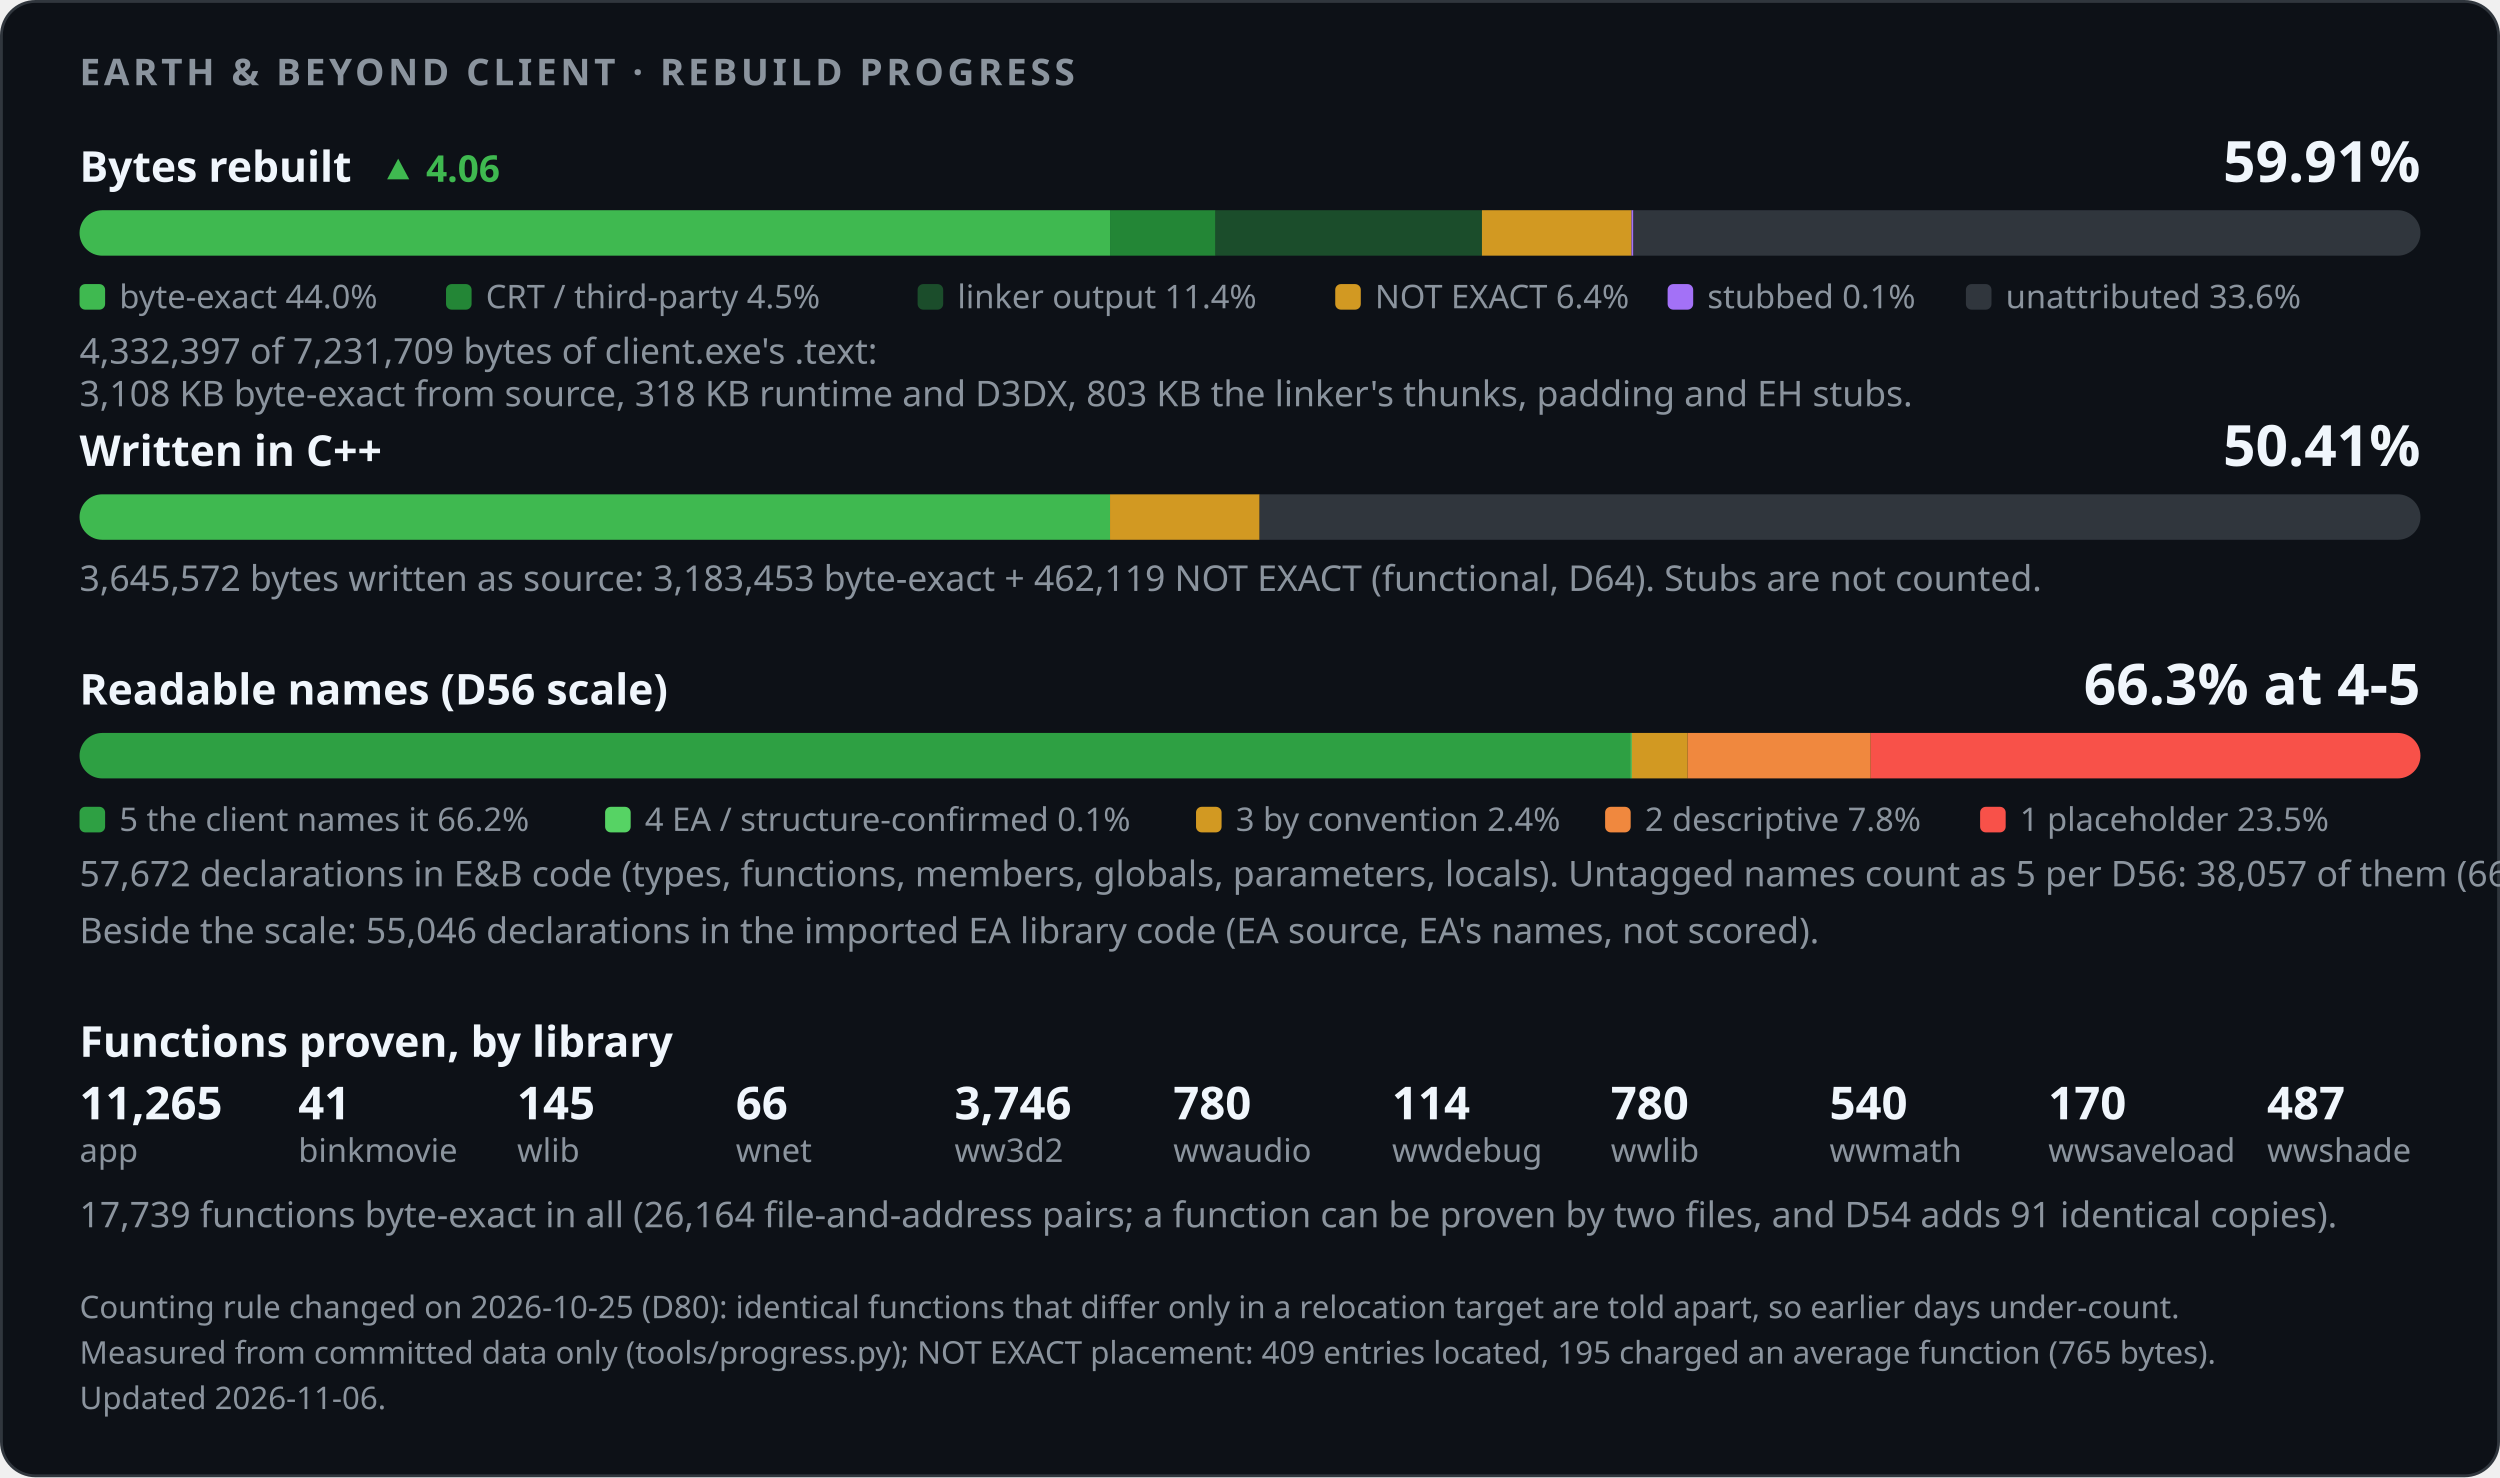
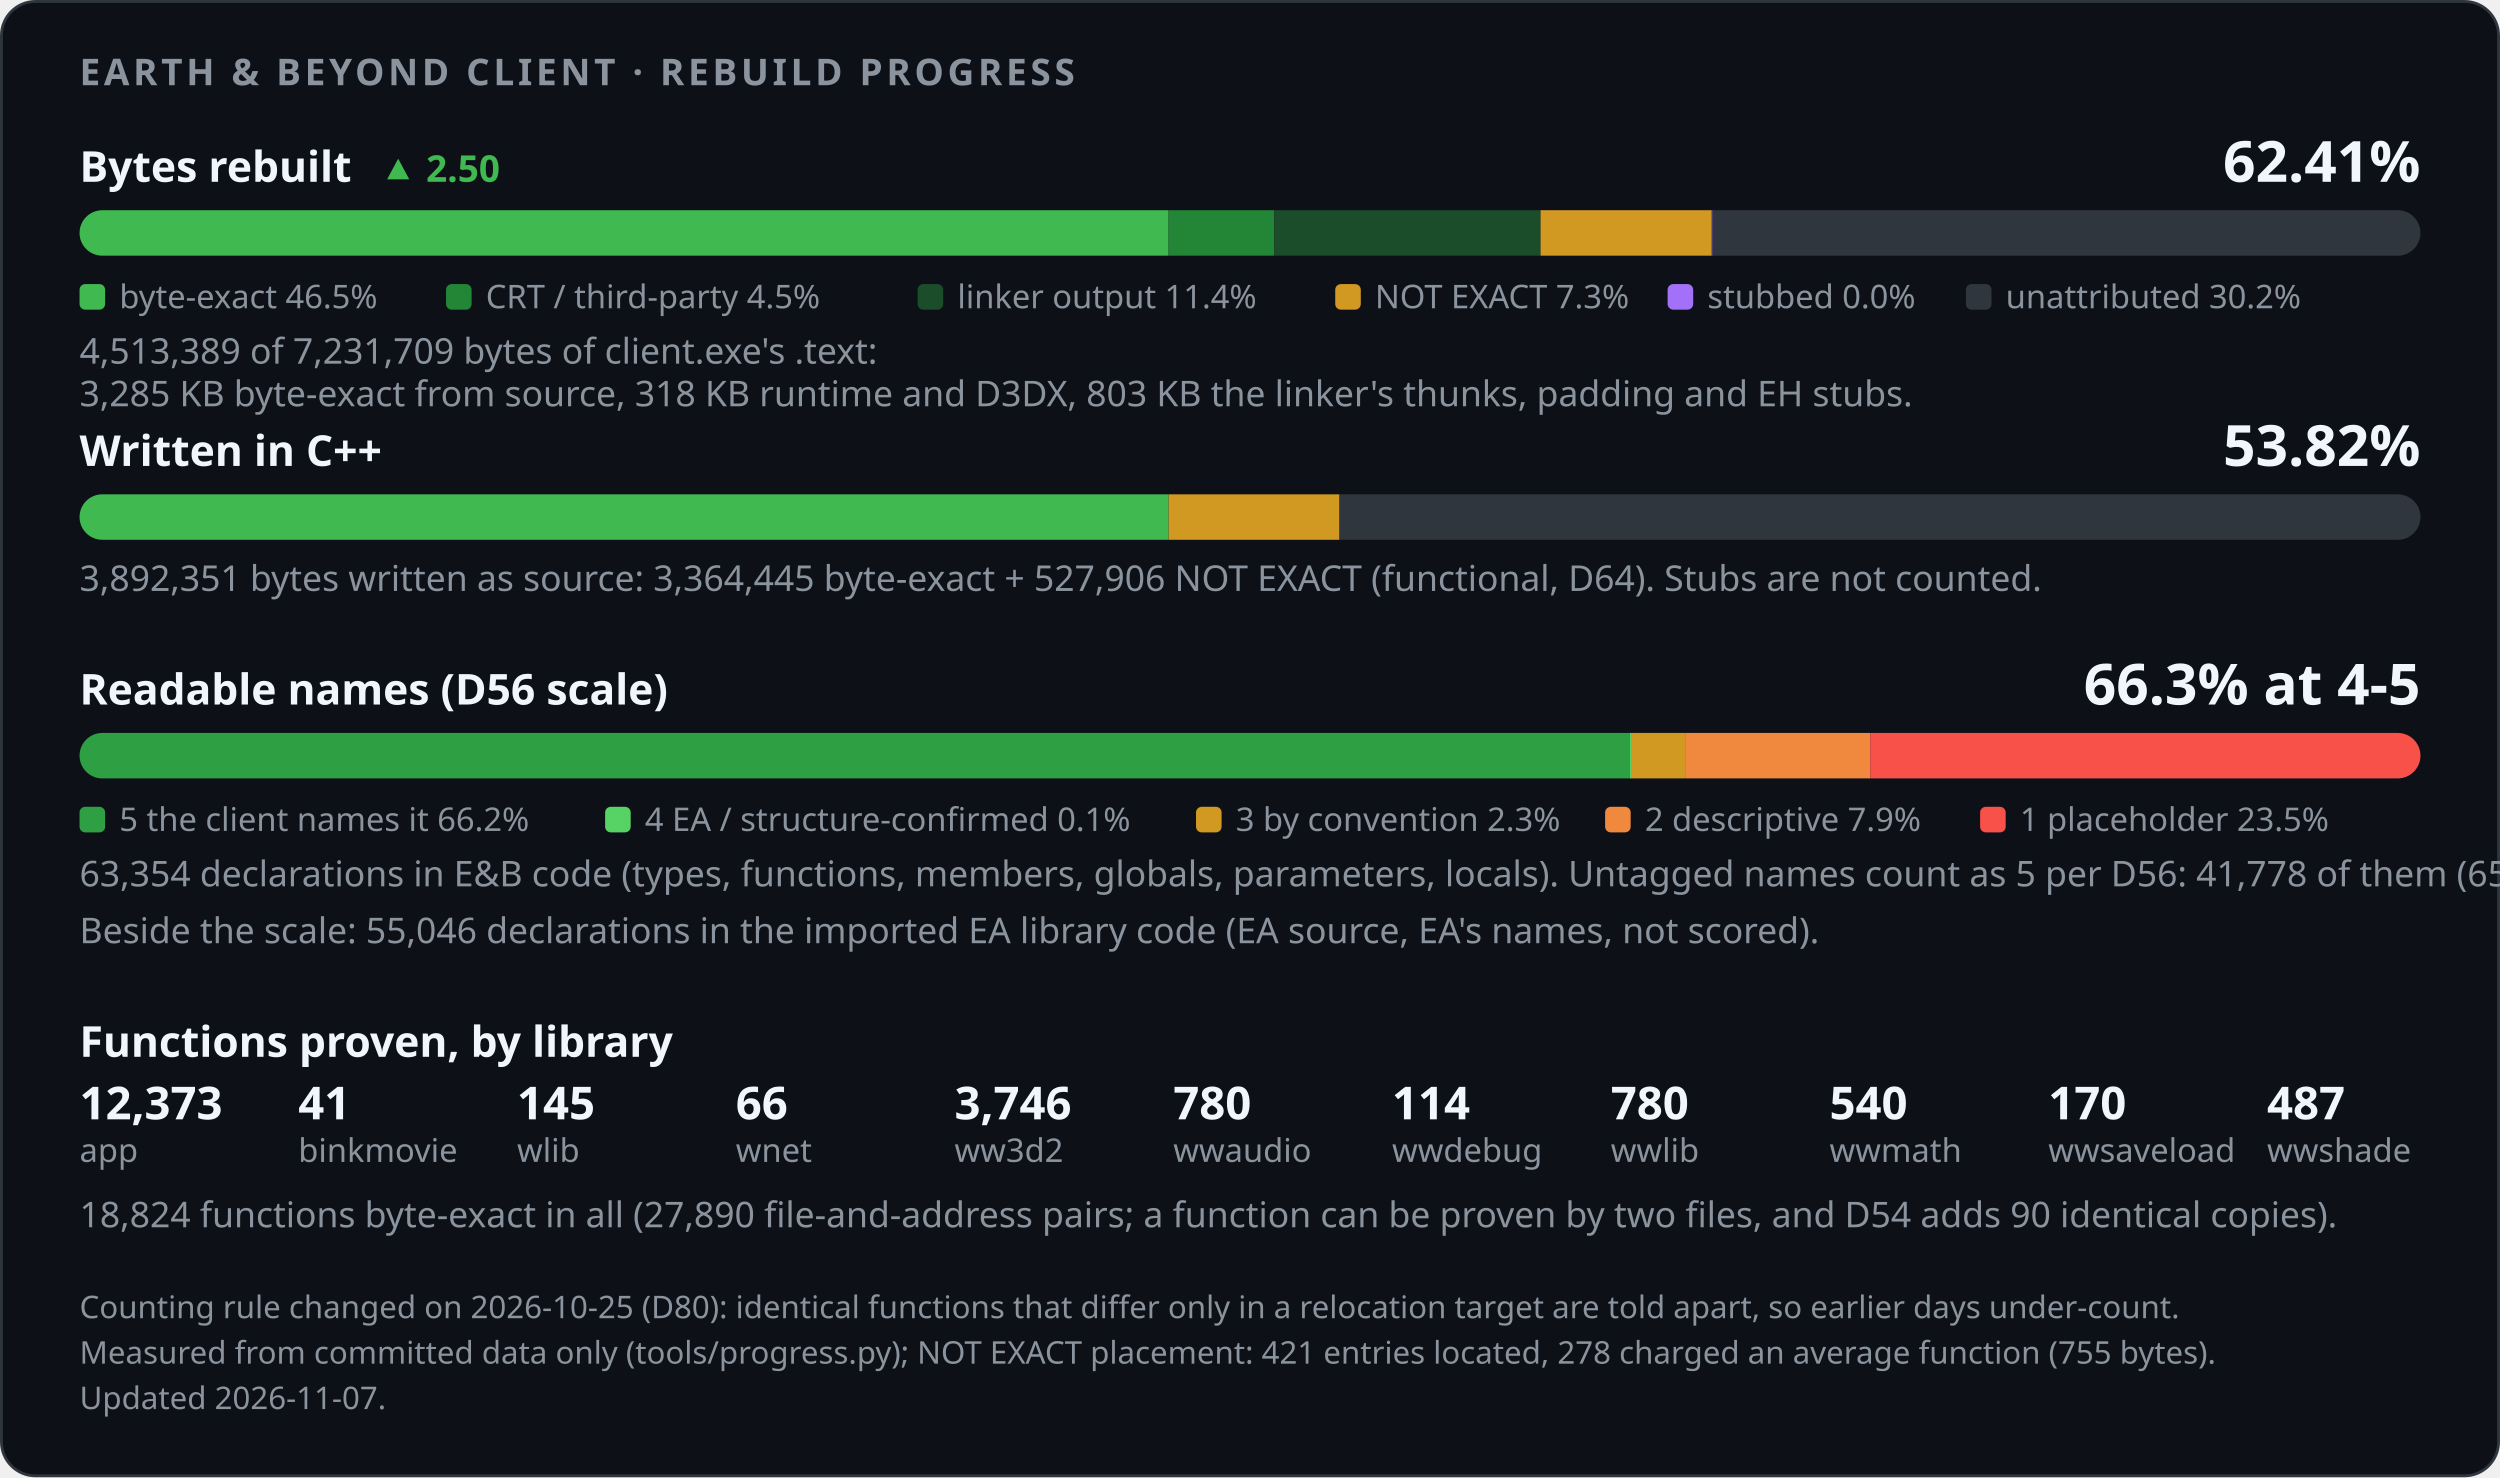
<svg xmlns="http://www.w3.org/2000/svg" width="880" height="520" viewBox="0 0 880 520" role="img" aria-labelledby="title desc">
  <style>
    .card { fill: #0d1117; stroke: #30363d; } .strong { fill: #f0f6fc; } .muted { fill: #8b949e; }
    .grid { stroke: #30363d; } .up { fill: #3fb950; } .down { fill: #f85149; }
    .s-exact { fill: #3fb950; } .s-notexact { fill: #d29922; } .s-stub { fill: #a371f7; }
    .s-third { fill: #238636; } .s-linker { fill: #1b4d2b; } .s-unattr { fill: #30363d; }
    .l-exact { stroke: #3fb950; } .l-written { stroke: #58a6ff; }
    @media (prefers-color-scheme: light) {
      .card { fill: #ffffff; stroke: #d0d7de; } .strong { fill: #1f2328; } .muted { fill: #59636e; }
      .grid { stroke: #d0d7de; } .up { fill: #1a7f37; } .down { fill: #cf222e; }
      .s-exact { fill: #1a7f37; } .s-third { fill: #4ac26b; } .s-linker { fill: #aceebb; } .s-unattr { fill: #d0d7de; }
      .l-exact { stroke: #1a7f37; } .l-written { stroke: #0969da; }
    }
  </style>
  <rect class="card" x="0.5" y="0.5" width="879" height="519" rx="12" />
  <g font-family="-apple-system,BlinkMacSystemFont,'Segoe UI','Noto Sans',Helvetica,Arial,sans-serif">
    <text x="28" y="30" class="muted" font-size="13" font-weight="600" letter-spacing="1.3">EARTH &amp; BEYOND CLIENT · REBUILD PROGRESS</text>
-     <text x="28" y="64" class="strong" font-size="15" font-weight="600">Bytes rebuilt<tspan class="up" dx="10" font-size="13" font-weight="600">▲ 4.06</tspan>
+     <text x="28" y="64" class="strong" font-size="15" font-weight="600">Bytes rebuilt<tspan class="up" dx="10" font-size="13" font-weight="600">▲ 2.50</tspan>
    </text>
-     <text x="852" y="64" class="strong" font-size="20" font-weight="700" text-anchor="end">59.91%</text>
+     <text x="852" y="64" class="strong" font-size="20" font-weight="700" text-anchor="end">62.41%</text>
    <clipPath id="clip74">
      <rect x="28" y="74" width="824" height="16" rx="8.0" />
    </clipPath>
    <g clip-path="url(#clip74)">
-       <rect x="28.00" y="74" width="362.73" height="16" class="s-exact" />
-       <rect x="390.73" y="74" width="37.17" height="16" class="s-third" />
-       <rect x="427.90" y="74" width="93.74" height="16" class="s-linker" />
-       <rect x="521.64" y="74" width="52.66" height="16" class="s-notexact" />
-       <rect x="574.30" y="74" width="0.68" height="16" class="s-stub" />
-       <rect x="574.98" y="74" width="277.02" height="16" class="s-unattr" />
+       <rect x="28.00" y="74" width="383.35" height="16" class="s-exact" />
+       <rect x="411.35" y="74" width="37.17" height="16" class="s-third" />
+       <rect x="448.53" y="74" width="93.74" height="16" class="s-linker" />
+       <rect x="542.27" y="74" width="60.15" height="16" class="s-notexact" />
+       <rect x="602.42" y="74" width="0.40" height="16" class="s-stub" />
+       <rect x="602.82" y="74" width="249.18" height="16" class="s-unattr" />
    </g>
    <rect x="28" y="100" width="9" height="9" rx="2" class="s-exact" />
-     <text x="42" y="108.5" class="muted" font-size="11.5">byte-exact 44.0%</text>
+     <text x="42" y="108.5" class="muted" font-size="11.5">byte-exact 46.5%</text>
    <rect x="157" y="100" width="9" height="9" rx="2" class="s-third" />
    <text x="171" y="108.5" class="muted" font-size="11.5">CRT / third-party 4.5%</text>
    <rect x="323" y="100" width="9" height="9" rx="2" class="s-linker" />
    <text x="337" y="108.5" class="muted" font-size="11.5">linker output 11.4%</text>
    <rect x="470" y="100" width="9" height="9" rx="2" class="s-notexact" />
-     <text x="484" y="108.5" class="muted" font-size="11.5">NOT EXACT 6.4%</text>
+     <text x="484" y="108.5" class="muted" font-size="11.5">NOT EXACT 7.3%</text>
    <rect x="587" y="100" width="9" height="9" rx="2" class="s-stub" />
-     <text x="601" y="108.5" class="muted" font-size="11.5">stubbed 0.1%</text>
+     <text x="601" y="108.5" class="muted" font-size="11.5">stubbed 0.0%</text>
    <rect x="692" y="100" width="9" height="9" rx="2" class="s-unattr" />
-     <text x="706" y="108.5" class="muted" font-size="11.5">unattributed 33.6%</text>
-     <text x="28" y="128" class="muted" font-size="12.5">4,332,397 of 7,231,709 bytes of client.exe's .text:</text>
-     <text x="28" y="143" class="muted" font-size="12.5">3,108 KB byte-exact from source, 318 KB runtime and D3DX, 803 KB the linker's thunks, padding and EH stubs.</text>
+     <text x="706" y="108.5" class="muted" font-size="11.5">unattributed 30.2%</text>
+     <text x="28" y="128" class="muted" font-size="12.5">4,513,389 of 7,231,709 bytes of client.exe's .text:</text>
+     <text x="28" y="143" class="muted" font-size="12.5">3,285 KB byte-exact from source, 318 KB runtime and D3DX, 803 KB the linker's thunks, padding and EH stubs.</text>
    <text x="28" y="164" class="strong" font-size="15" font-weight="600">Written in C++</text>
-     <text x="852" y="164" class="strong" font-size="20" font-weight="700" text-anchor="end">50.41%</text>
+     <text x="852" y="164" class="strong" font-size="20" font-weight="700" text-anchor="end">53.82%</text>
    <clipPath id="clip174">
      <rect x="28" y="174" width="824" height="16" rx="8.0" />
    </clipPath>
    <g clip-path="url(#clip174)">
-       <rect x="28.00" y="174" width="362.73" height="16" class="s-exact" />
-       <rect x="390.73" y="174" width="52.66" height="16" class="s-notexact" />
-       <rect x="443.39" y="174" width="408.61" height="16" class="s-unattr" />
+       <rect x="28.00" y="174" width="383.35" height="16" class="s-exact" />
+       <rect x="411.35" y="174" width="60.15" height="16" class="s-notexact" />
+       <rect x="471.50" y="174" width="380.50" height="16" class="s-unattr" />
    </g>
-     <text x="28" y="208" class="muted" font-size="12.5">3,645,572 bytes written as source: 3,183,453 byte-exact + 462,119 NOT EXACT (functional, D64). Stubs are not counted.</text>
+     <text x="28" y="208" class="muted" font-size="12.5">3,892,351 bytes written as source: 3,364,445 byte-exact + 527,906 NOT EXACT (functional, D64). Stubs are not counted.</text>
    <text x="28" y="248" class="strong" font-size="15" font-weight="600">Readable names (D56 scale)</text>
    <text x="852" y="248" class="strong" font-size="20" font-weight="700" text-anchor="end">66.3% at 4-5</text>
    <clipPath id="clip258">
      <rect x="28" y="258" width="824" height="16" rx="8.0" />
    </clipPath>
    <g clip-path="url(#clip258)">
-       <rect x="28.00" y="258" width="545.86" height="16" fill="#2ea043" />
-       <rect x="573.86" y="258" width="0.56" height="16" fill="#56d364" />
-       <rect x="574.42" y="258" width="19.65" height="16" fill="#d29922" />
-       <rect x="594.06" y="258" width="64.44" height="16" fill="#f0883e" />
-       <rect x="658.50" y="258" width="193.50" height="16" fill="#f85149" />
+       <rect x="28.00" y="258" width="545.61" height="16" fill="#2ea043" />
+       <rect x="573.61" y="258" width="0.51" height="16" fill="#56d364" />
+       <rect x="574.12" y="258" width="19.03" height="16" fill="#d29922" />
+       <rect x="593.15" y="258" width="65.16" height="16" fill="#f0883e" />
+       <rect x="658.31" y="258" width="193.69" height="16" fill="#f85149" />
    </g>
    <rect x="28" y="284" width="9" height="9" rx="2" fill="#2ea043" />
    <text x="42" y="292.5" class="muted" font-size="11.5">5 the client names it 66.2%</text>
    <rect x="213" y="284" width="9" height="9" rx="2" fill="#56d364" />
    <text x="227" y="292.5" class="muted" font-size="11.5">4 EA / structure-confirmed 0.1%</text>
    <rect x="421" y="284" width="9" height="9" rx="2" fill="#d29922" />
-     <text x="435" y="292.5" class="muted" font-size="11.5">3 by convention 2.4%</text>
+     <text x="435" y="292.5" class="muted" font-size="11.5">3 by convention 2.3%</text>
    <rect x="565" y="284" width="9" height="9" rx="2" fill="#f0883e" />
-     <text x="579" y="292.5" class="muted" font-size="11.5">2 descriptive 7.8%</text>
+     <text x="579" y="292.5" class="muted" font-size="11.5">2 descriptive 7.9%</text>
    <rect x="697" y="284" width="9" height="9" rx="2" fill="#f85149" />
    <text x="711" y="292.5" class="muted" font-size="11.5">1 placeholder 23.5%</text>
-     <text x="28" y="312" class="muted" font-size="12.5">57,672 declarations in E&amp;B code (types, functions, members, globals, parameters, locals). Untagged names count as 5 per D56: 38,057 of them (66.0%).</text>
+     <text x="28" y="312" class="muted" font-size="12.5">63,354 declarations in E&amp;B code (types, functions, members, globals, parameters, locals). Untagged names count as 5 per D56: 41,778 of them (65.9%).</text>
    <text x="28" y="332" class="muted" font-size="12.5">Beside the scale: 55,046 declarations in the imported EA library code (EA source, EA's names, not scored).</text>
    <text x="28" y="372" class="strong" font-size="15" font-weight="600">Functions proven, by library</text>
-     <text x="28" y="394" class="strong" font-size="16" font-weight="700">11,265</text>
+     <text x="28" y="394" class="strong" font-size="16" font-weight="700">12,373</text>
    <text x="28" y="409" class="muted" font-size="11.5">app</text>
    <text x="105" y="394" class="strong" font-size="16" font-weight="700">41</text>
    <text x="105" y="409" class="muted" font-size="11.5">binkmovie</text>
    <text x="182" y="394" class="strong" font-size="16" font-weight="700">145</text>
    <text x="182" y="409" class="muted" font-size="11.5">wlib</text>
    <text x="259" y="394" class="strong" font-size="16" font-weight="700">66</text>
    <text x="259" y="409" class="muted" font-size="11.5">wnet</text>
    <text x="336" y="394" class="strong" font-size="16" font-weight="700">3,746</text>
    <text x="336" y="409" class="muted" font-size="11.5">ww3d2</text>
    <text x="413" y="394" class="strong" font-size="16" font-weight="700">780</text>
    <text x="413" y="409" class="muted" font-size="11.5">wwaudio</text>
    <text x="490" y="394" class="strong" font-size="16" font-weight="700">114</text>
    <text x="490" y="409" class="muted" font-size="11.5">wwdebug</text>
    <text x="567" y="394" class="strong" font-size="16" font-weight="700">780</text>
    <text x="567" y="409" class="muted" font-size="11.5">wwlib</text>
    <text x="644" y="394" class="strong" font-size="16" font-weight="700">540</text>
    <text x="644" y="409" class="muted" font-size="11.5">wwmath</text>
    <text x="721" y="394" class="strong" font-size="16" font-weight="700">170</text>
    <text x="721" y="409" class="muted" font-size="11.5">wwsaveload</text>
    <text x="798" y="394" class="strong" font-size="16" font-weight="700">487</text>
    <text x="798" y="409" class="muted" font-size="11.5">wwshade</text>
-     <text x="28" y="432" class="muted" font-size="12.5">17,739 functions byte-exact in all (26,164 file-and-address pairs; a function can be proven by two files, and D54 adds 91 identical copies).</text>
+     <text x="28" y="432" class="muted" font-size="12.5">18,824 functions byte-exact in all (27,890 file-and-address pairs; a function can be proven by two files, and D54 adds 90 identical copies).</text>
    <text x="28" y="464" class="muted" font-size="11">Counting rule changed on 2026-10-25 (D80): identical functions that differ only in a relocation target are told apart, so earlier days under-count.</text>
-     <text x="28" y="480" class="muted" font-size="11">Measured from committed data only (tools/progress.py); NOT EXACT placement: 409 entries located, 195 charged an average function (765 bytes).</text>
-     <text x="28" y="496" class="muted" font-size="11">Updated 2026-11-06.</text>
+     <text x="28" y="480" class="muted" font-size="11">Measured from committed data only (tools/progress.py); NOT EXACT placement: 421 entries located, 278 charged an average function (755 bytes).</text>
+     <text x="28" y="496" class="muted" font-size="11">Updated 2026-11-07.</text>
  </g>
</svg>
